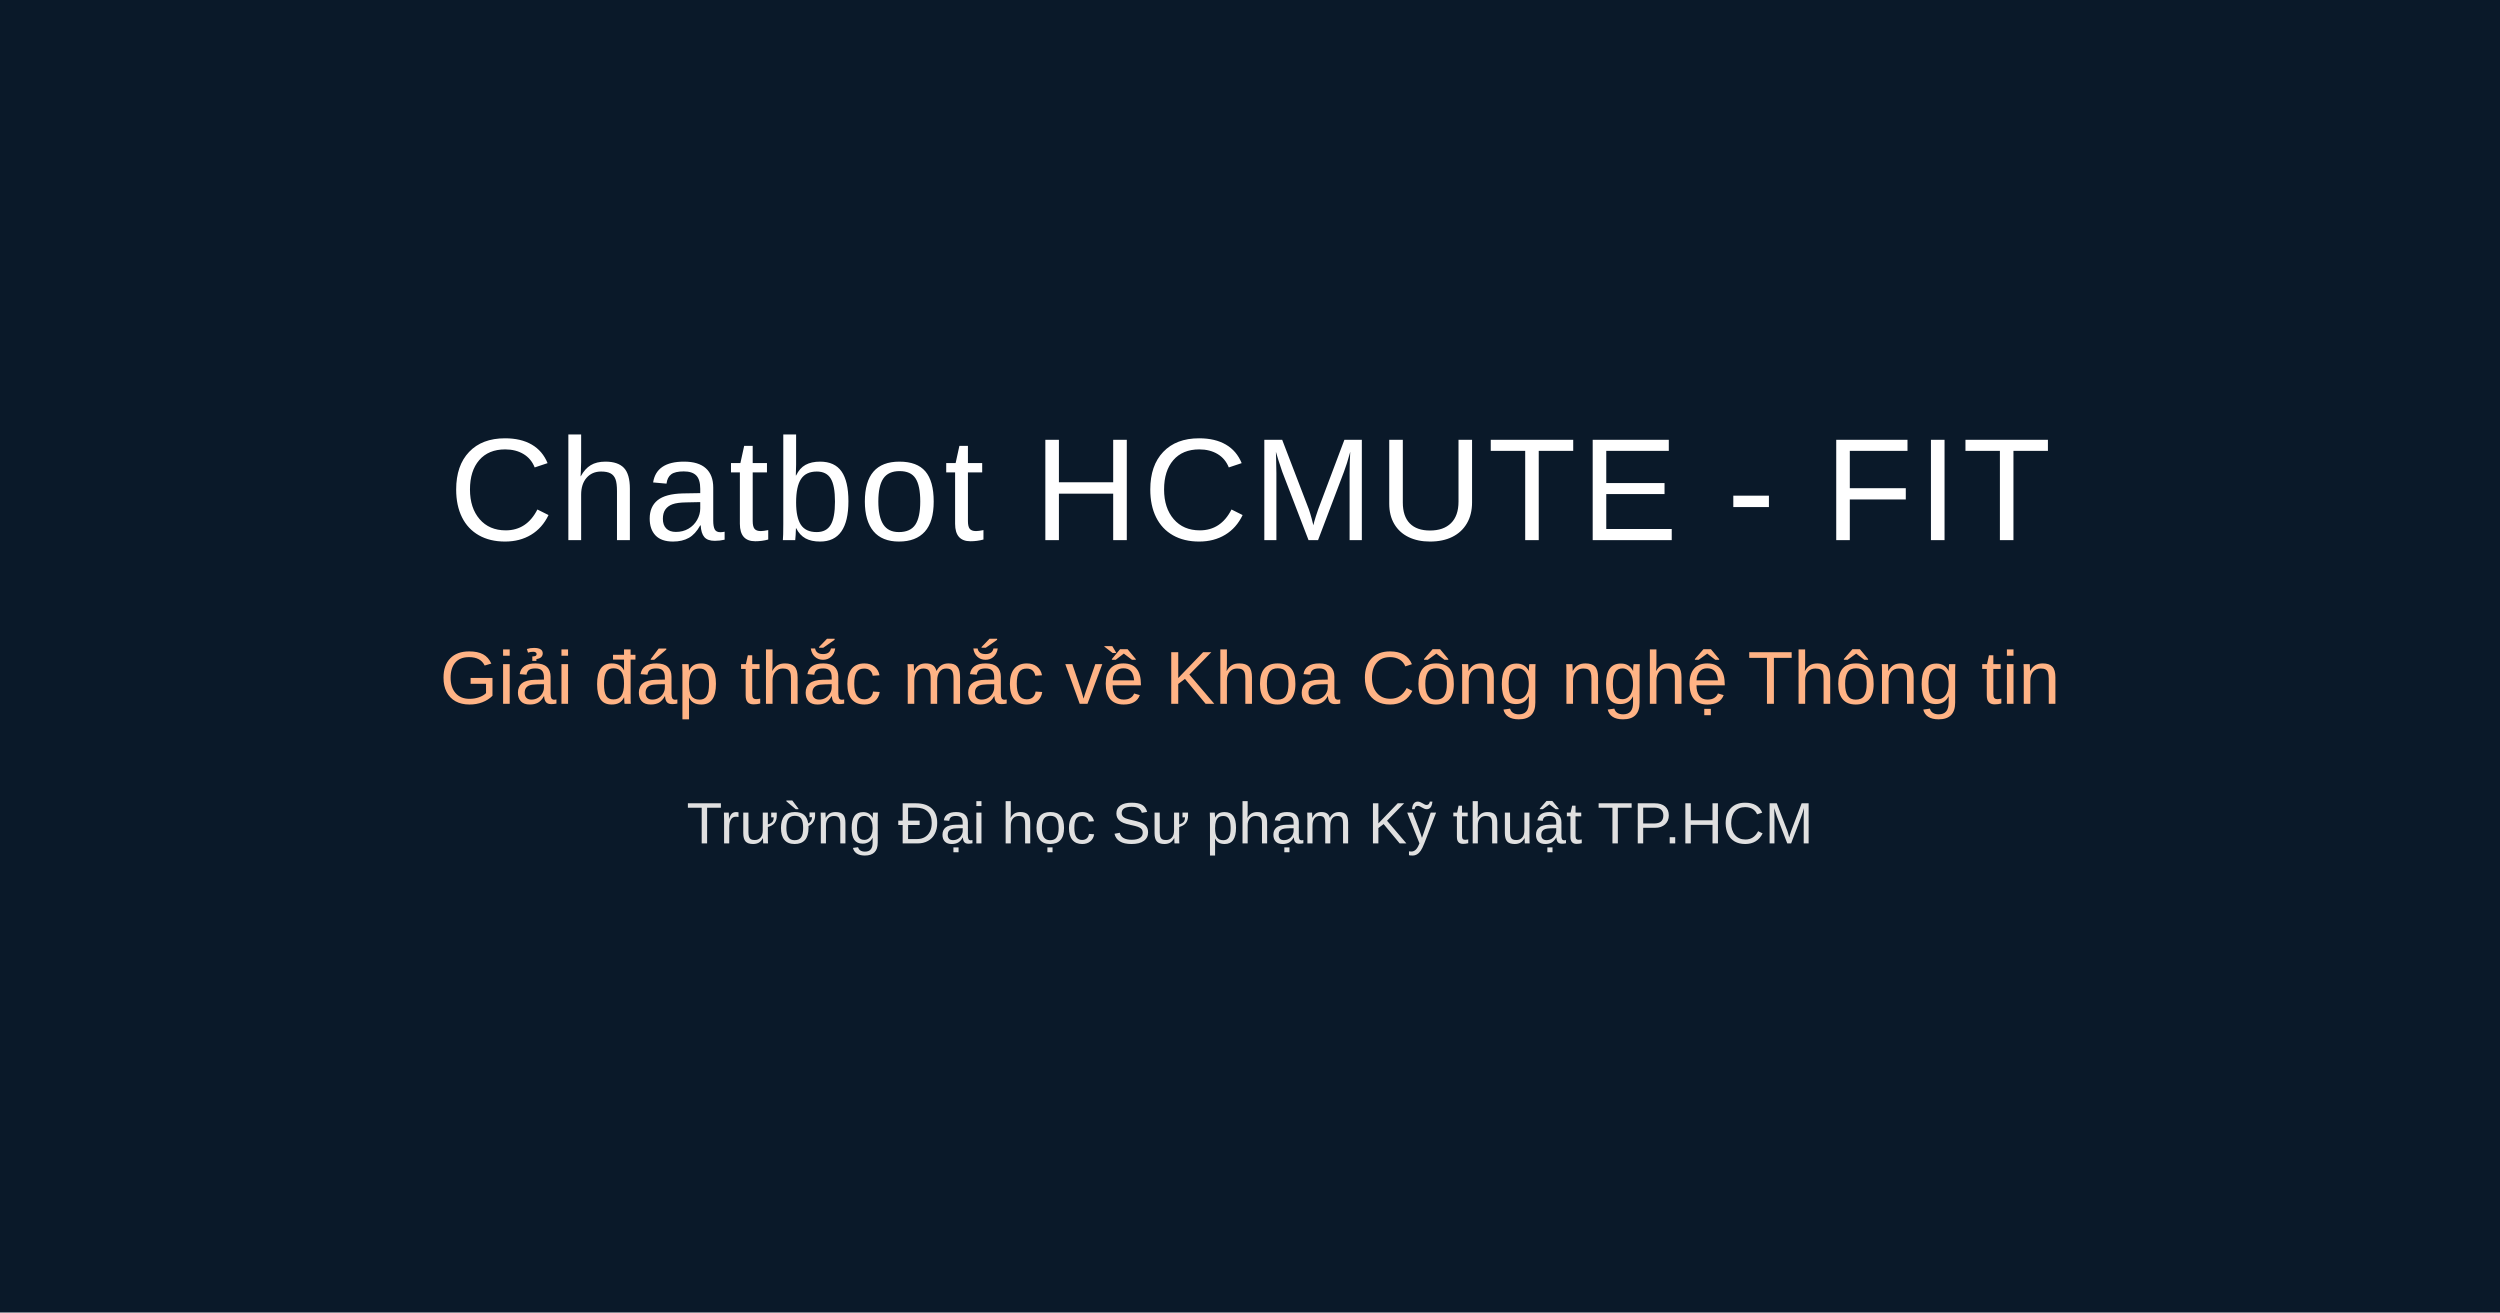
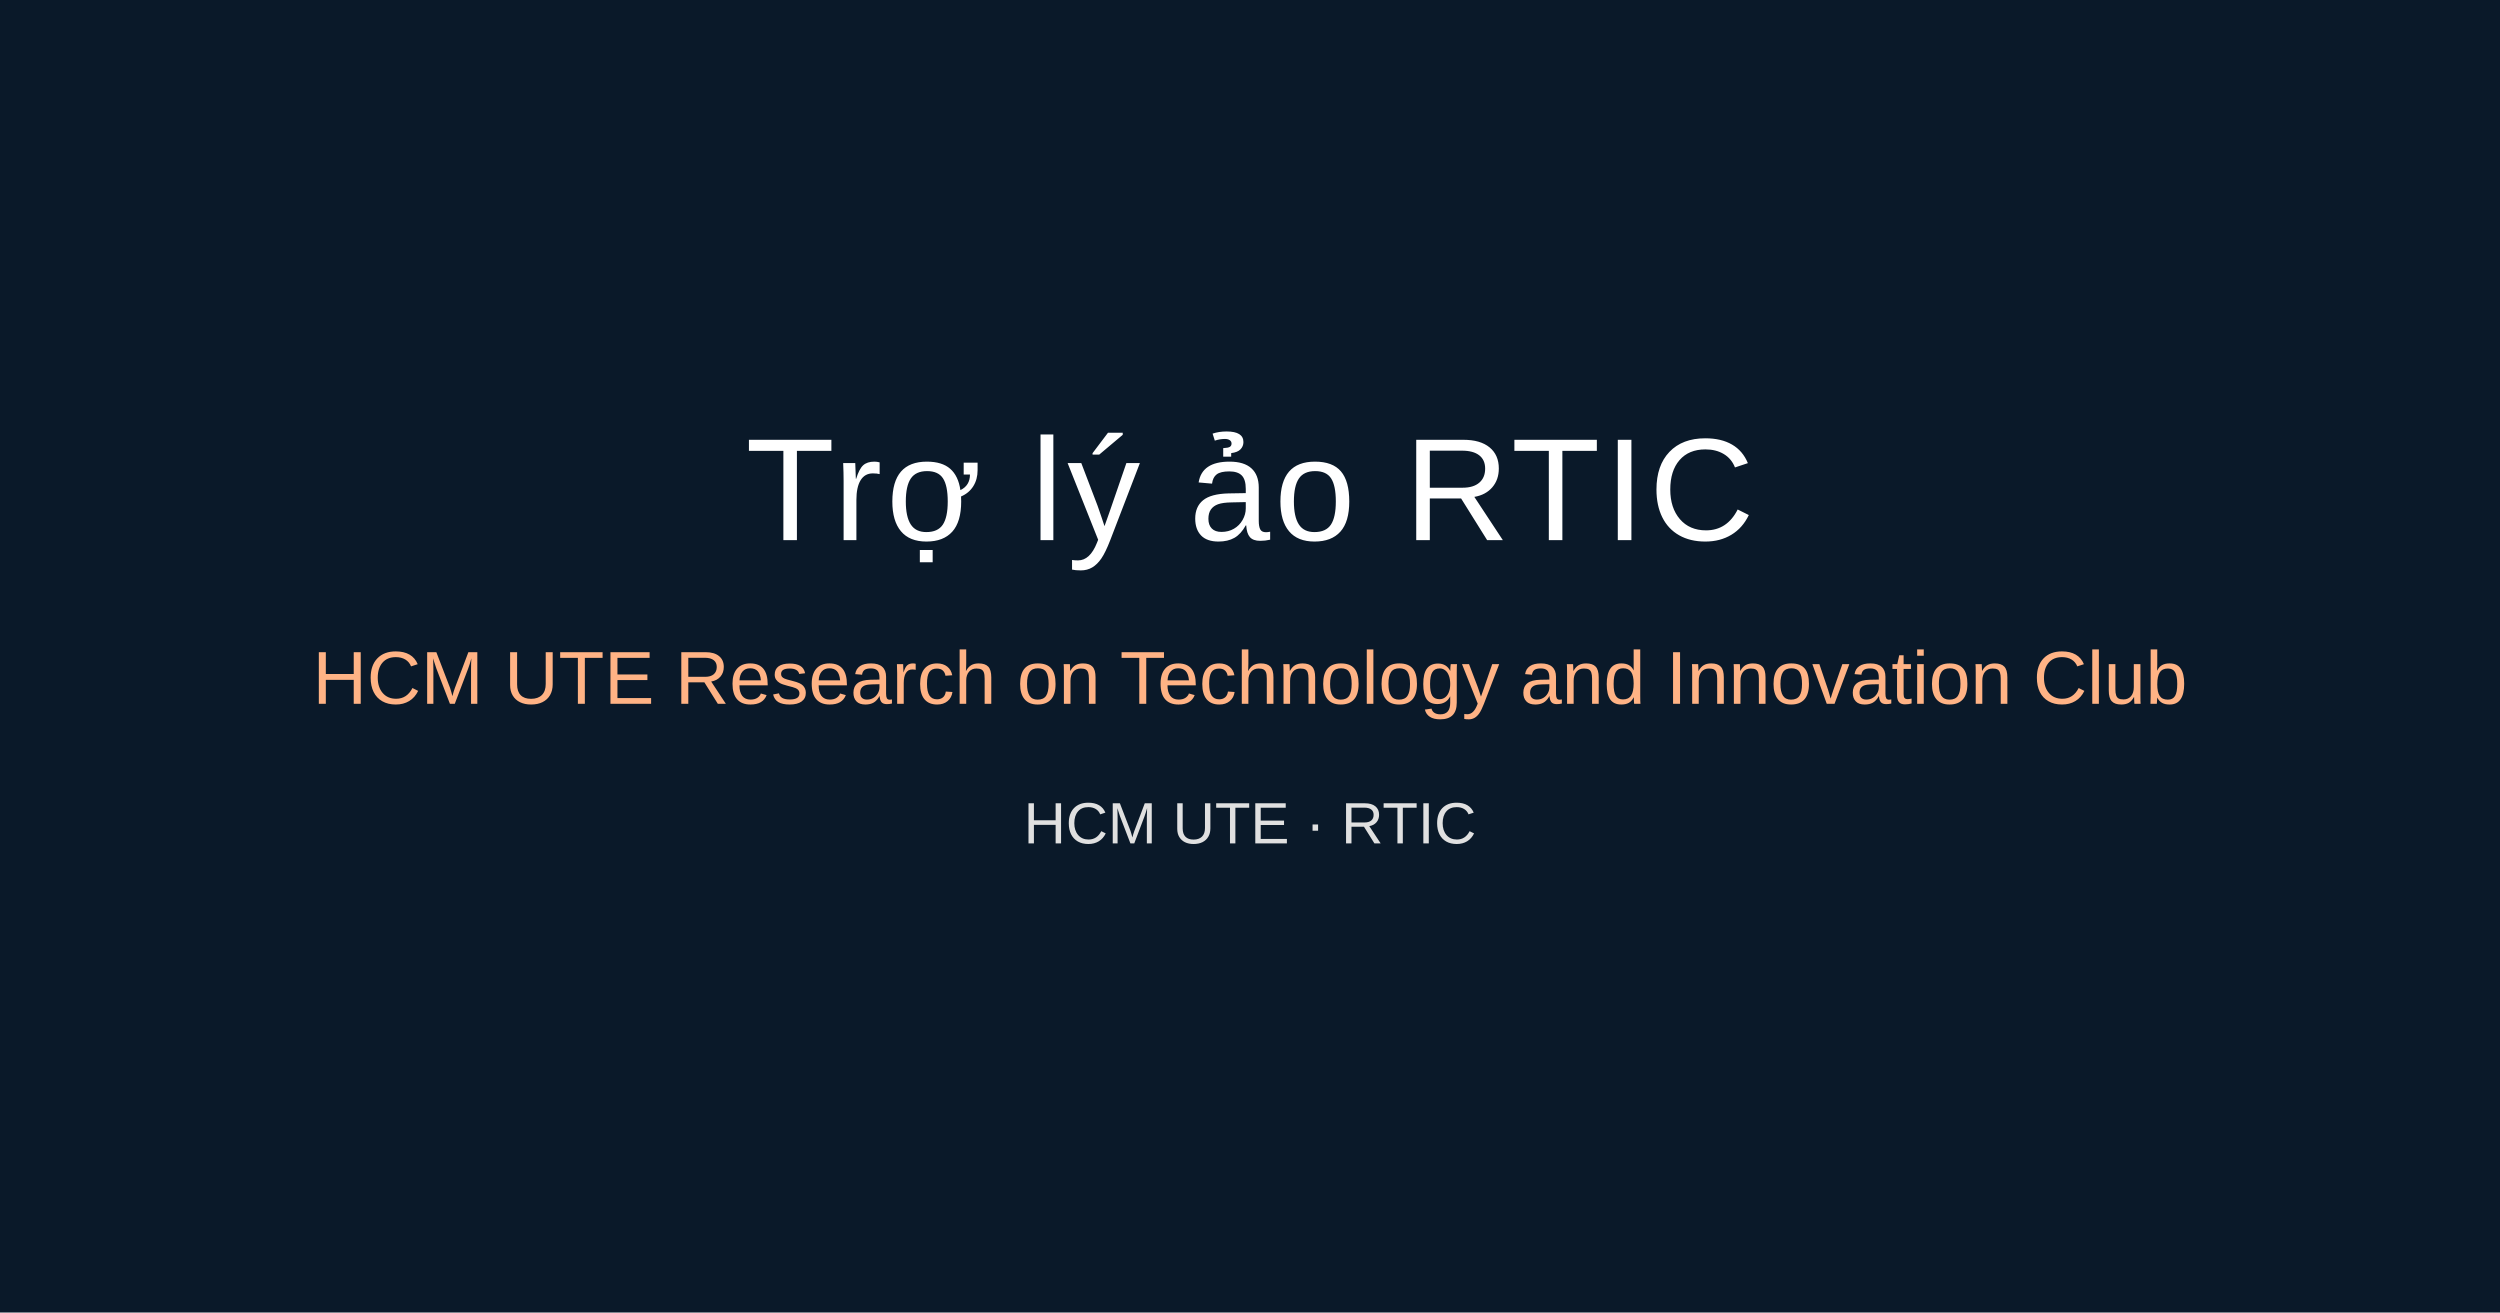
<svg xmlns="http://www.w3.org/2000/svg" width="1200" height="630">
  <defs>
    <style type="text/css">
            
                .title {
                    font-family: 'Poppins', 'Arial', sans-serif;
                    font-size: 70px;
                    fill: #FFFFFF;
                    letter-spacing: 2px;
                }
                .subtitle {
                    font-family: 'Poppins', 'Arial', sans-serif;
                    font-size: 36px;
                    fill: #FFB385;
                }
                .footer {
                    font-family: 'Poppins', 'Arial', sans-serif;
                    font-size: 28px;
                    fill: #E0E0E0;
                }
            
        </style>
  </defs>
  <rect width="1200" height="630" fill="#0A1929" />
-   <text x="50%" y="38%" class="title" text-anchor="middle" dominant-baseline="middle">Chatbot HCMUTE - FIT</text>
-   <text x="50%" y="52%" class="subtitle" text-anchor="middle" dominant-baseline="middle">Giải đáp thắc mắc về Khoa Công nghệ Thông tin</text>
-   <text x="50%" y="63%" class="footer" text-anchor="middle" dominant-baseline="middle">Trường Đại học Sư phạm Kỹ thuật TP.HCM</text>
+   <text x="50%" y="38%" class="title" text-anchor="middle" dominant-baseline="middle">Trợ lý ảo RTIC</text>
+   <text x="50%" y="52%" class="subtitle" text-anchor="middle" dominant-baseline="middle">HCM UTE Research on Technology and Innovation Club</text>
+   <text x="50%" y="63%" class="footer" text-anchor="middle" dominant-baseline="middle">HCM UTE · RTIC</text>
</svg>
